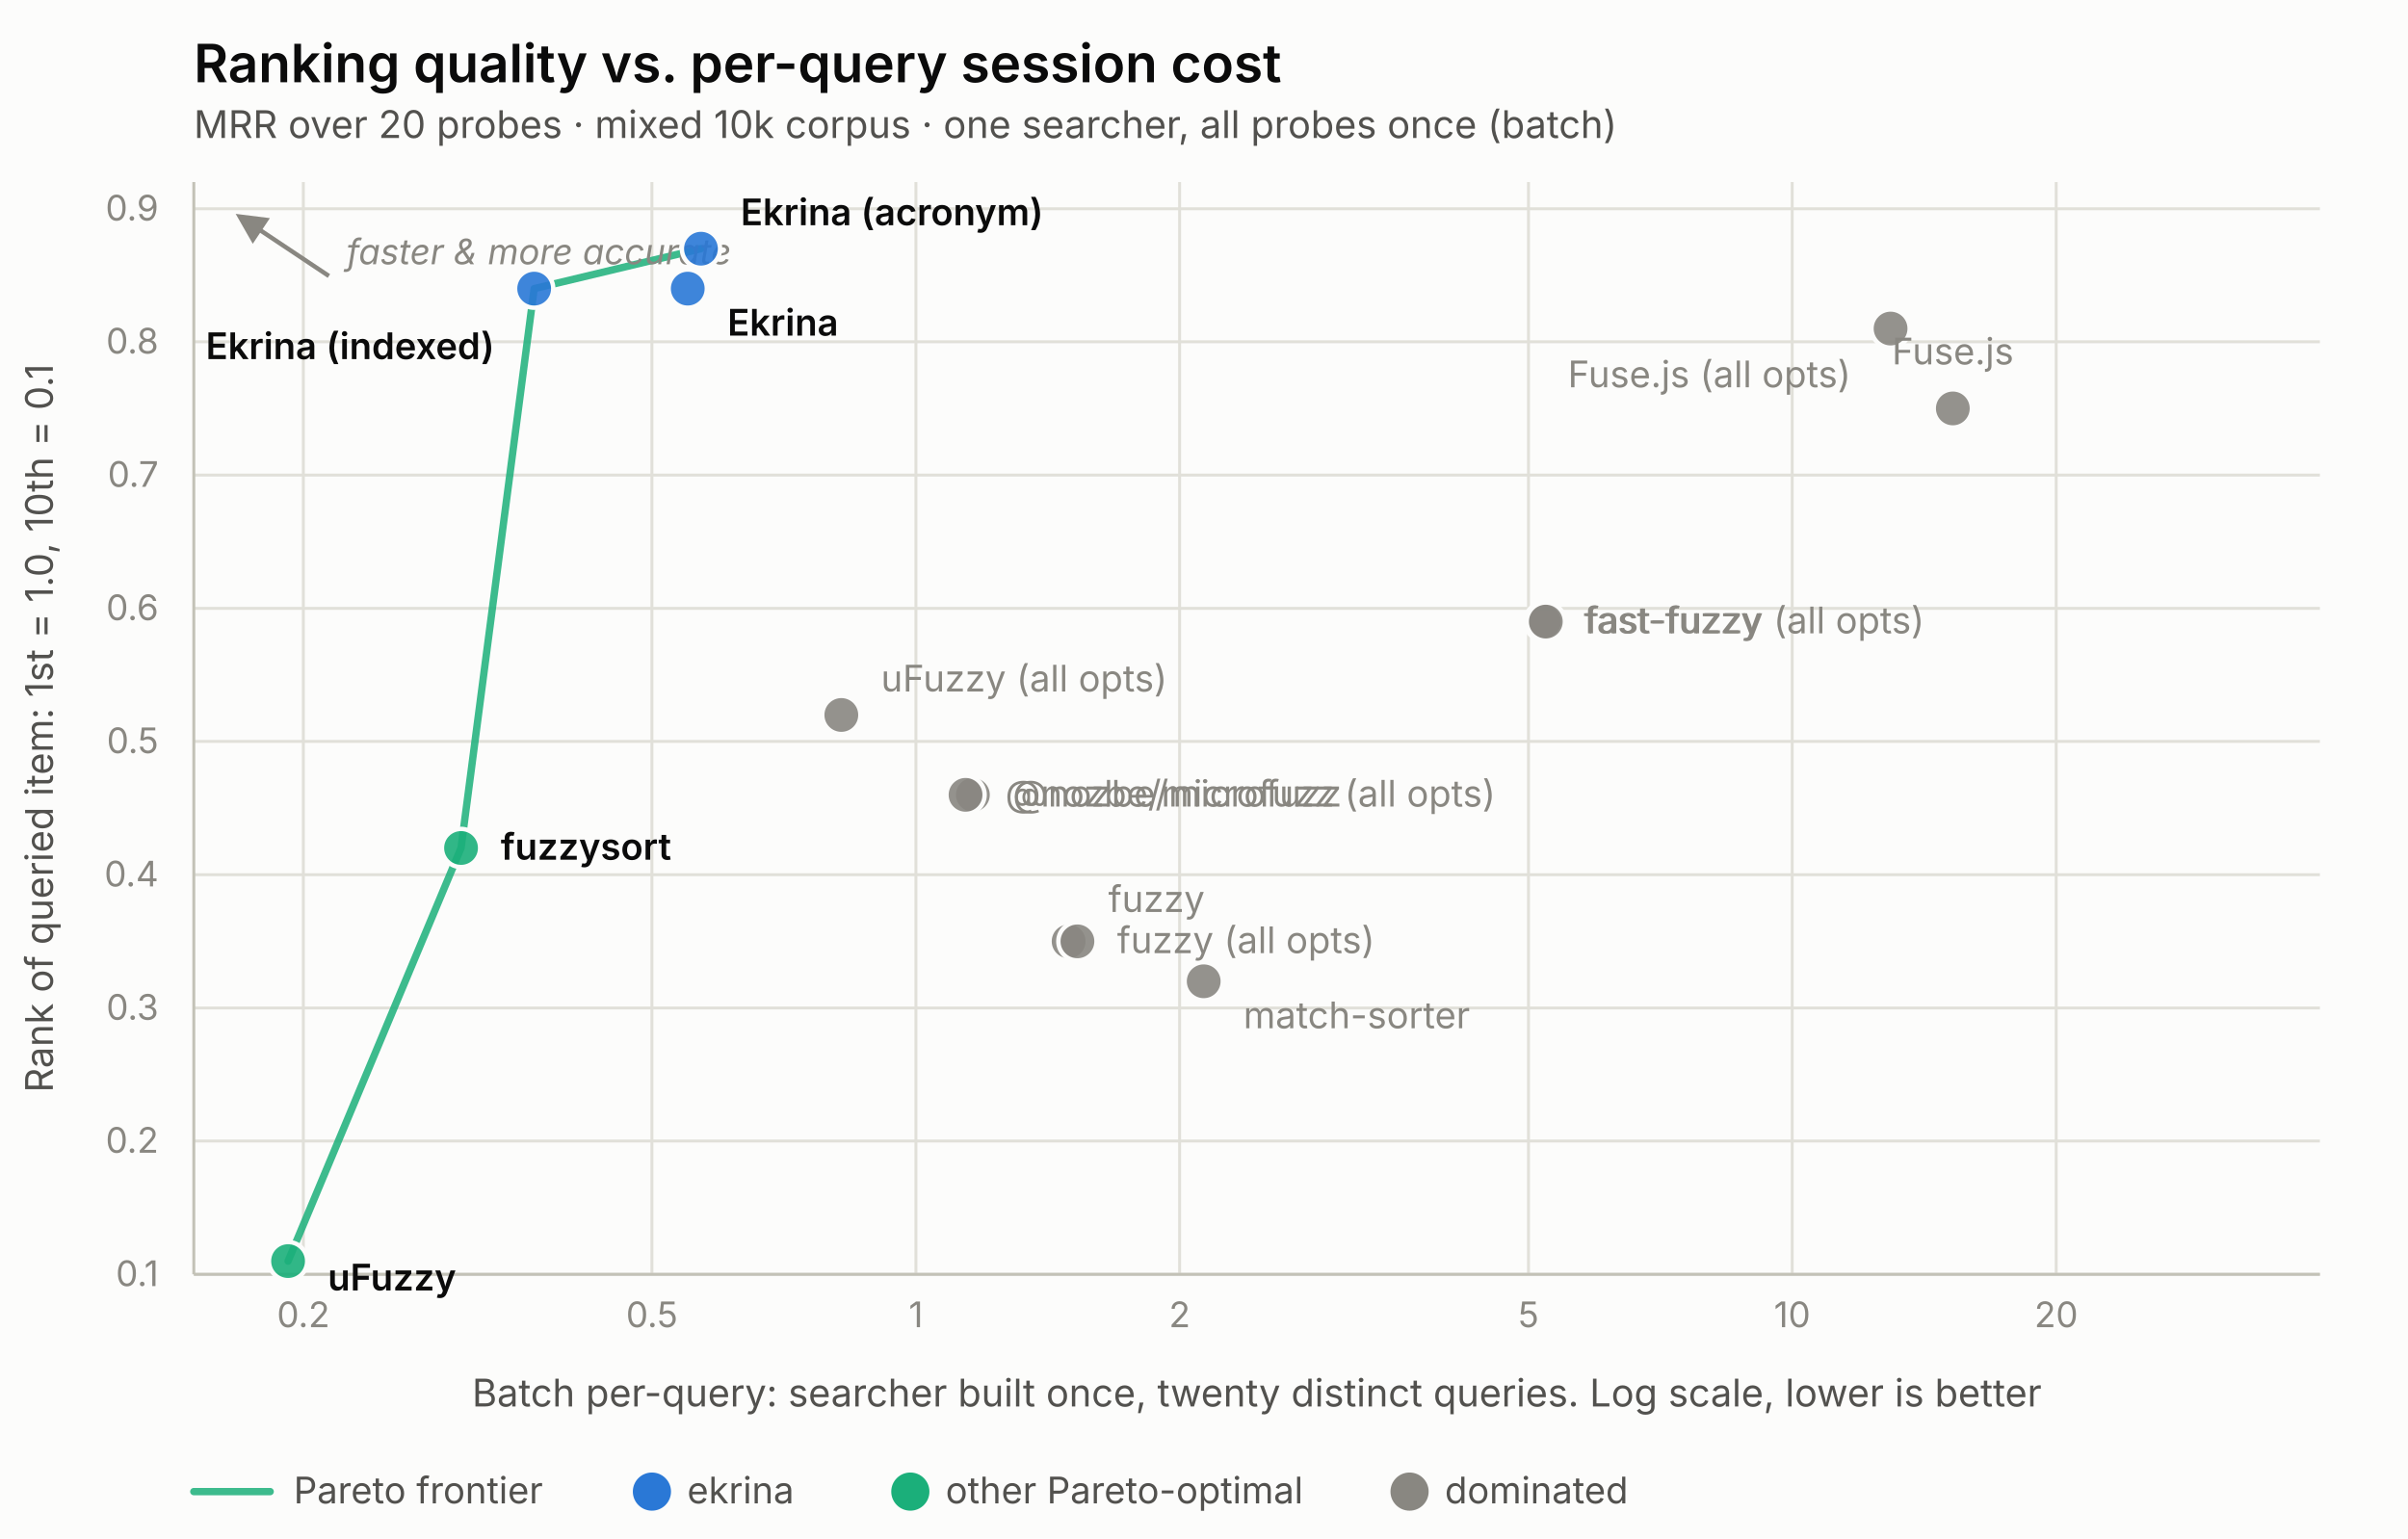
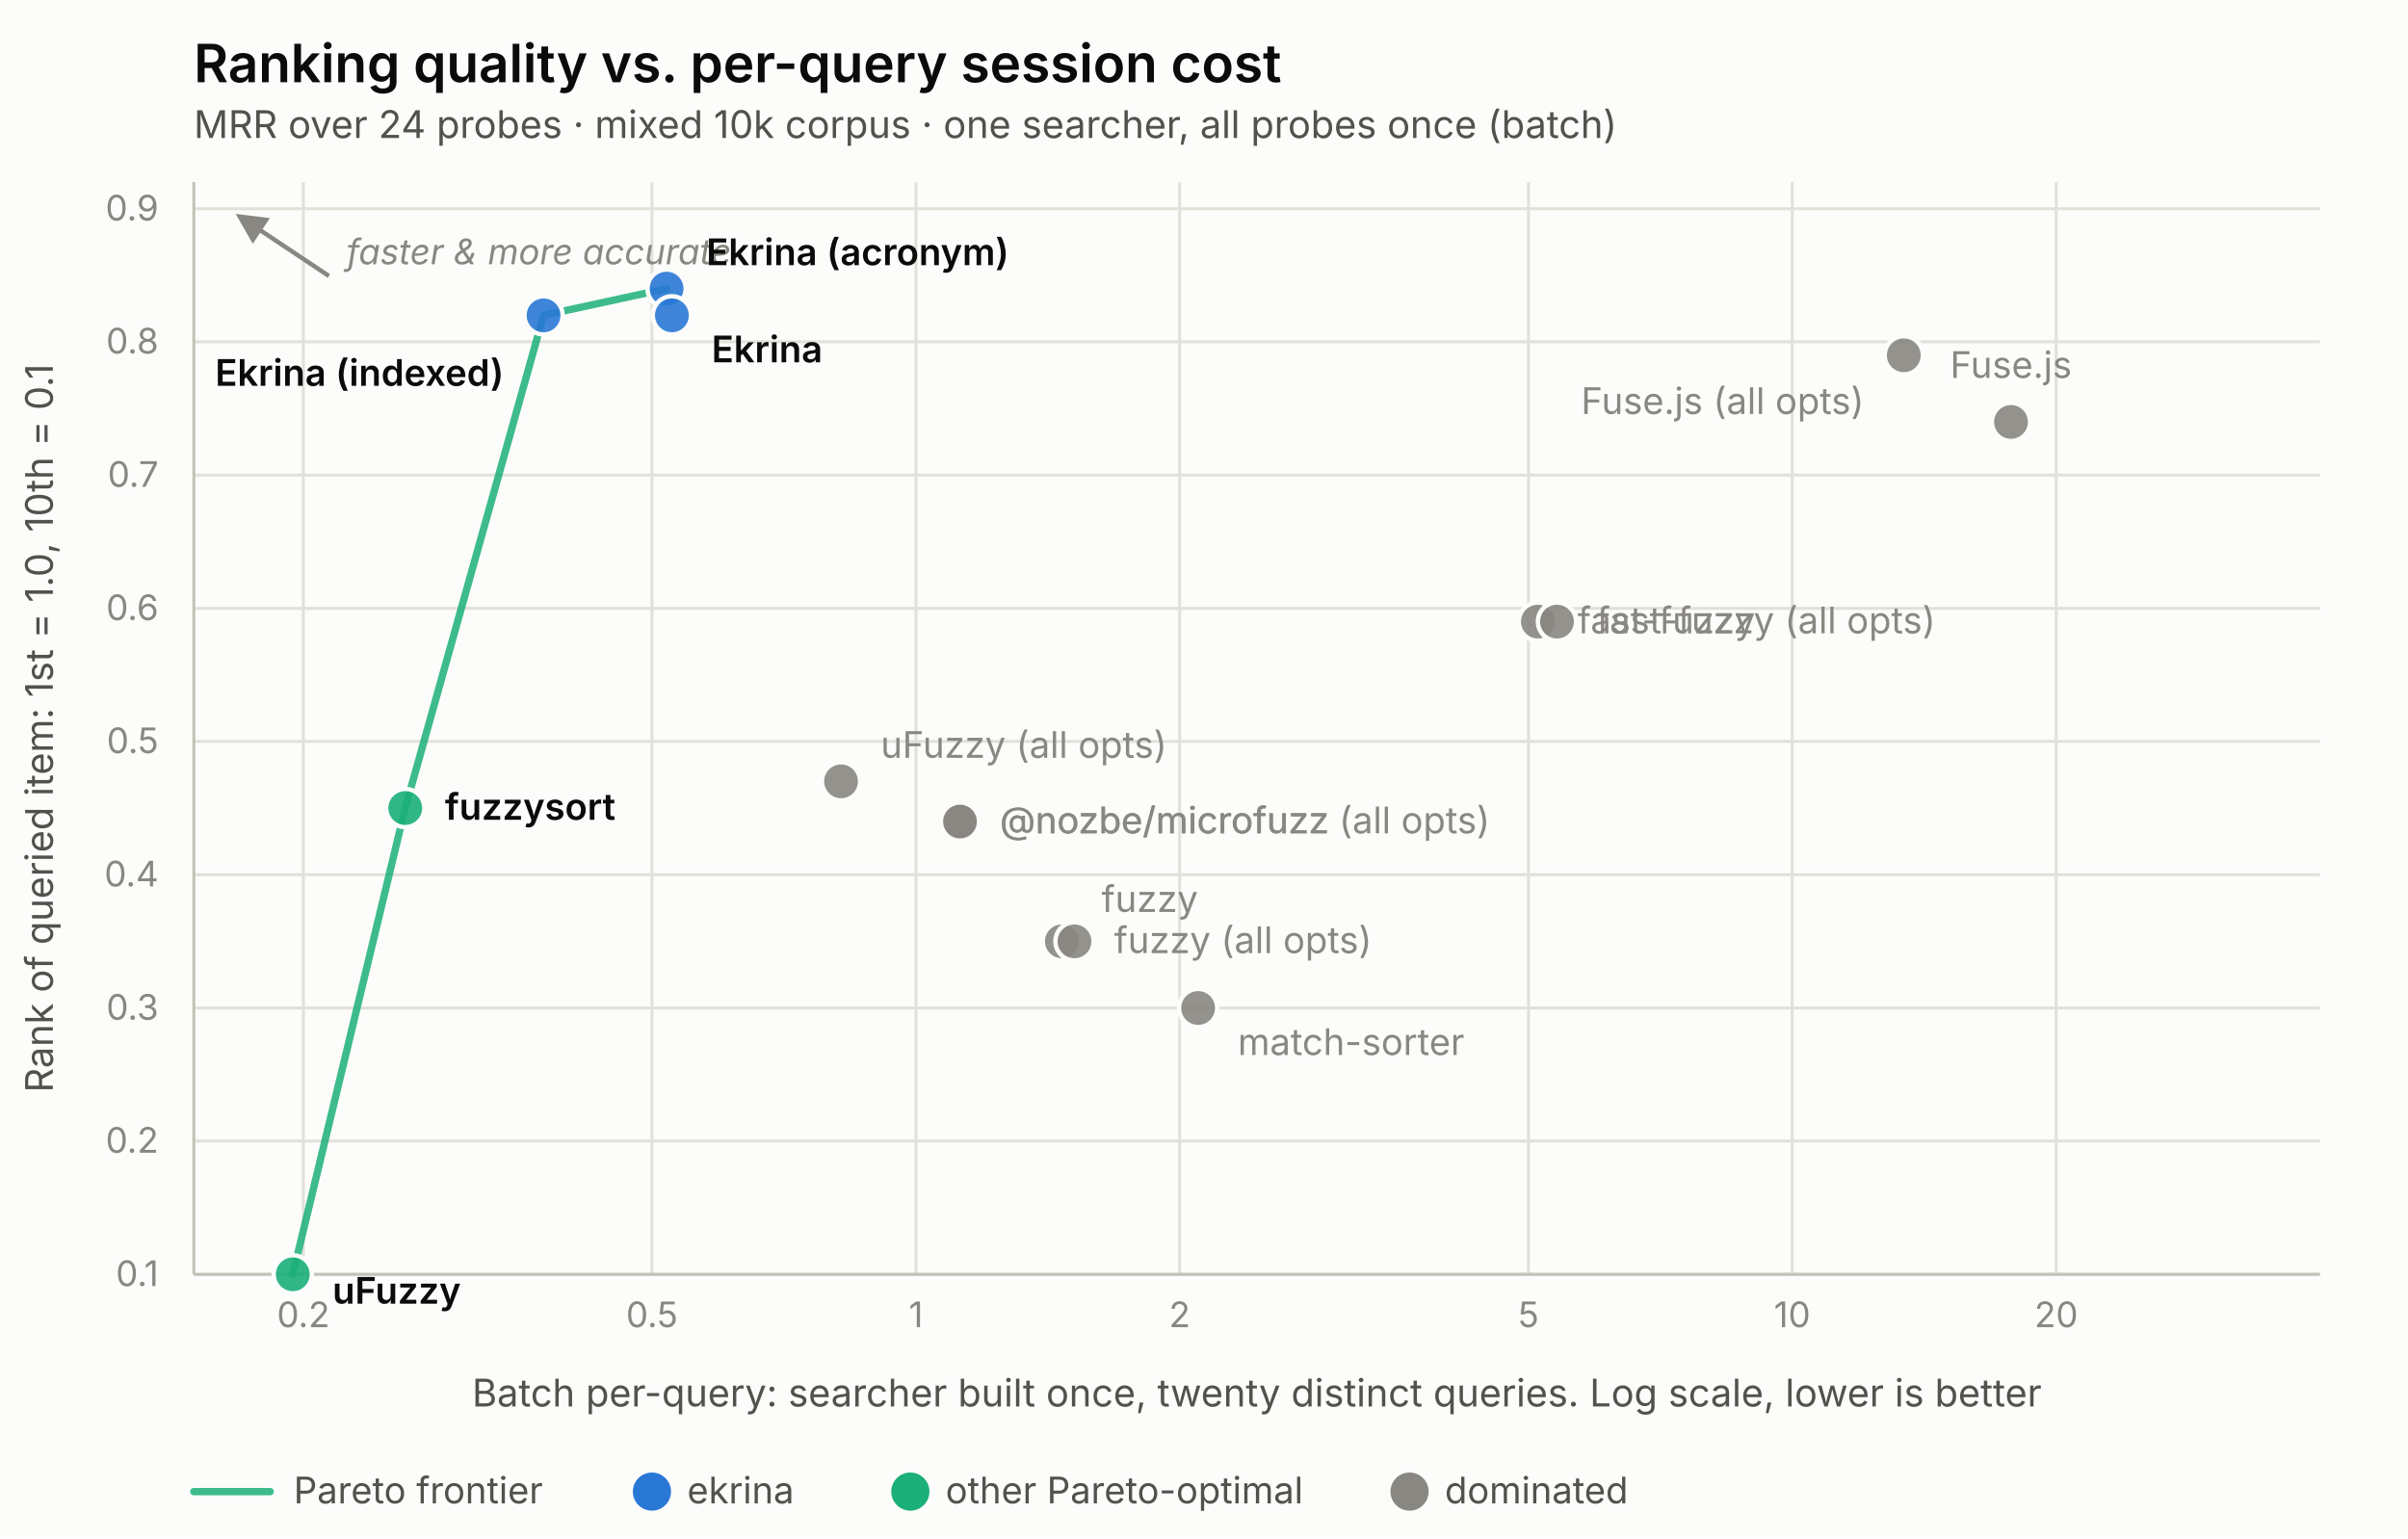
<svg xmlns="http://www.w3.org/2000/svg" viewBox="0 0 820 524" font-family="system-ui, -apple-system, 'Segoe UI', sans-serif" role="img" aria-labelledby="pareto-query-title pareto-query-desc">
  <defs>
    <marker id="arrow" viewBox="0 0 10 10" refX="8" refY="5" markerWidth="7" markerHeight="7" orient="auto-start-reverse">
      <path d="M0 0 L10 5 L0 10 z" fill="#898781" />
    </marker>
  </defs>
  <rect x="0" y="0" width="820" height="524" fill="#fcfcfb" />
  <text x="66" y="28" fill="#0b0b0b" font-size="18" font-weight="600">Ranking quality vs. per-query session cost</text>
-   <text x="66" y="47" fill="#52514e" font-size="13">MRR over 20 probes · mixed 10k corpus · one searcher, all probes once (batch)</text>
+   <text x="66" y="47" fill="#52514e" font-size="13">MRR over 24 probes · mixed 10k corpus · one searcher, all probes once (batch)</text>
  <g>
    <line x1="103.3" y1="62" x2="103.3" y2="434" stroke="#e1e0d9" />
    <line x1="222" y1="62" x2="222" y2="434" stroke="#e1e0d9" />
    <line x1="311.9" y1="62" x2="311.9" y2="434" stroke="#e1e0d9" />
    <line x1="401.7" y1="62" x2="401.7" y2="434" stroke="#e1e0d9" />
    <line x1="520.5" y1="62" x2="520.5" y2="434" stroke="#e1e0d9" />
    <line x1="610.3" y1="62" x2="610.3" y2="434" stroke="#e1e0d9" />
    <line x1="700.2" y1="62" x2="700.2" y2="434" stroke="#e1e0d9" />
    <line x1="66" y1="434" x2="790" y2="434" stroke="#e1e0d9" />
    <line x1="66" y1="388.6" x2="790" y2="388.6" stroke="#e1e0d9" />
    <line x1="66" y1="343.3" x2="790" y2="343.3" stroke="#e1e0d9" />
    <line x1="66" y1="297.9" x2="790" y2="297.9" stroke="#e1e0d9" />
    <line x1="66" y1="252.5" x2="790" y2="252.5" stroke="#e1e0d9" />
    <line x1="66" y1="207.2" x2="790" y2="207.2" stroke="#e1e0d9" />
    <line x1="66" y1="161.8" x2="790" y2="161.8" stroke="#e1e0d9" />
    <line x1="66" y1="116.4" x2="790" y2="116.4" stroke="#e1e0d9" />
    <line x1="66" y1="71.1" x2="790" y2="71.1" stroke="#e1e0d9" />
  </g>
  <line x1="66" y1="434" x2="790" y2="434" stroke="#c3c2b7" />
  <line x1="66" y1="62" x2="66" y2="434" stroke="#c3c2b7" />
  <g>
    <text x="103.3" y="452" text-anchor="middle" fill="#898781" font-size="12" font-variant-numeric="tabular-nums">0.2</text>
    <text x="222" y="452" text-anchor="middle" fill="#898781" font-size="12" font-variant-numeric="tabular-nums">0.5</text>
    <text x="311.9" y="452" text-anchor="middle" fill="#898781" font-size="12" font-variant-numeric="tabular-nums">1</text>
    <text x="401.7" y="452" text-anchor="middle" fill="#898781" font-size="12" font-variant-numeric="tabular-nums">2</text>
    <text x="520.5" y="452" text-anchor="middle" fill="#898781" font-size="12" font-variant-numeric="tabular-nums">5</text>
    <text x="610.3" y="452" text-anchor="middle" fill="#898781" font-size="12" font-variant-numeric="tabular-nums">10</text>
    <text x="700.2" y="452" text-anchor="middle" fill="#898781" font-size="12" font-variant-numeric="tabular-nums">20</text>
  </g>
  <g>
    <text x="54" y="438" text-anchor="end" fill="#898781" font-size="12" font-variant-numeric="tabular-nums">0.1</text>
    <text x="54" y="392.6" text-anchor="end" fill="#898781" font-size="12" font-variant-numeric="tabular-nums">0.2</text>
    <text x="54" y="347.3" text-anchor="end" fill="#898781" font-size="12" font-variant-numeric="tabular-nums">0.3</text>
    <text x="54" y="301.9" text-anchor="end" fill="#898781" font-size="12" font-variant-numeric="tabular-nums">0.4</text>
    <text x="54" y="256.5" text-anchor="end" fill="#898781" font-size="12" font-variant-numeric="tabular-nums">0.5</text>
    <text x="54" y="211.2" text-anchor="end" fill="#898781" font-size="12" font-variant-numeric="tabular-nums">0.6</text>
    <text x="54" y="165.8" text-anchor="end" fill="#898781" font-size="12" font-variant-numeric="tabular-nums">0.7</text>
    <text x="54" y="120.4" text-anchor="end" fill="#898781" font-size="12" font-variant-numeric="tabular-nums">0.8</text>
    <text x="54" y="75.1" text-anchor="end" fill="#898781" font-size="12" font-variant-numeric="tabular-nums">0.9</text>
  </g>
  <text x="428" y="479" text-anchor="middle" fill="#52514e" font-size="13">Batch per-query: searcher built once, twenty distinct queries. Log scale, lower is better</text>
  <text transform="translate(18,248) rotate(-90)" text-anchor="middle" fill="#52514e" font-size="13">Rank of queried item: 1st = 1.0, 10th = 0.1</text>
-   <path d="M98.1 429.5 L157 288.8 L181.9 98.3 L238.7 84.7" fill="none" stroke="#1baf7a" stroke-width="2.5" stroke-linejoin="round" stroke-linecap="round" opacity="0.85" />
+   <path d="M99.7 434 L138 275.2 L185.1 107.4 L227 98.3" fill="none" stroke="#1baf7a" stroke-width="2.5" stroke-linejoin="round" stroke-linecap="round" opacity="0.85" />
  <g transform="translate(78,70)">
    <line x1="34" y1="24" x2="4" y2="4" stroke="#898781" stroke-width="1.5" marker-end="url(#arrow)" />
    <text x="40" y="20" fill="#898781" font-size="12" font-style="italic">faster &amp; more accurate</text>
  </g>
  <g>
-     <circle cx="238.7" cy="84.7" r="6.5" fill="#2a78d6" fill-opacity="0.9" stroke="#fcfcfb" stroke-width="1.5" />
-     <circle cx="234.2" cy="98.3" r="6.5" fill="#2a78d6" fill-opacity="0.9" stroke="#fcfcfb" stroke-width="1.5" />
-     <circle cx="181.9" cy="98.3" r="6.5" fill="#2a78d6" fill-opacity="0.9" stroke="#fcfcfb" stroke-width="1.5" />
-     <circle cx="643.8" cy="111.9" r="6.5" fill="#898781" fill-opacity="0.9" stroke="#fcfcfb" stroke-width="1.5" />
-     <circle cx="665" cy="139.1" r="6.5" fill="#898781" fill-opacity="0.9" stroke="#fcfcfb" stroke-width="1.5" />
-     <circle cx="525.8" cy="211.7" r="6.5" fill="#898781" fill-opacity="0.9" stroke="#fcfcfb" stroke-width="1.5" />
-     <circle cx="526.4" cy="211.7" r="6.5" fill="#898781" fill-opacity="0.9" stroke="#fcfcfb" stroke-width="1.5" />
-     <circle cx="286.5" cy="243.5" r="6.5" fill="#898781" fill-opacity="0.9" stroke="#fcfcfb" stroke-width="1.5" />
-     <circle cx="331.3" cy="270.7" r="6.5" fill="#898781" fill-opacity="0.9" stroke="#fcfcfb" stroke-width="1.5" />
-     <circle cx="328.8" cy="270.7" r="6.5" fill="#898781" fill-opacity="0.9" stroke="#fcfcfb" stroke-width="1.5" />
-     <circle cx="157" cy="288.8" r="6.5" fill="#1baf7a" fill-opacity="0.9" stroke="#fcfcfb" stroke-width="1.5" />
-     <circle cx="363.9" cy="320.6" r="6.5" fill="#898781" fill-opacity="0.9" stroke="#fcfcfb" stroke-width="1.5" />
-     <circle cx="366.9" cy="320.6" r="6.5" fill="#898781" fill-opacity="0.9" stroke="#fcfcfb" stroke-width="1.5" />
-     <circle cx="409.9" cy="334.2" r="6.5" fill="#898781" fill-opacity="0.9" stroke="#fcfcfb" stroke-width="1.5" />
-     <circle cx="98.1" cy="429.5" r="6.5" fill="#1baf7a" fill-opacity="0.9" stroke="#fcfcfb" stroke-width="1.5" />
+     <circle cx="227" cy="98.3" r="6.5" fill="#2a78d6" fill-opacity="0.9" stroke="#fcfcfb" stroke-width="1.5" />
+     <circle cx="228.8" cy="107.4" r="6.5" fill="#2a78d6" fill-opacity="0.9" stroke="#fcfcfb" stroke-width="1.5" />
+     <circle cx="185.1" cy="107.4" r="6.5" fill="#2a78d6" fill-opacity="0.9" stroke="#fcfcfb" stroke-width="1.5" />
+     <circle cx="648.3" cy="121" r="6.5" fill="#898781" fill-opacity="0.9" stroke="#fcfcfb" stroke-width="1.5" />
+     <circle cx="684.8" cy="143.7" r="6.5" fill="#898781" fill-opacity="0.9" stroke="#fcfcfb" stroke-width="1.5" />
+     <circle cx="523.7" cy="211.7" r="6.5" fill="#898781" fill-opacity="0.9" stroke="#fcfcfb" stroke-width="1.5" />
+     <circle cx="530.2" cy="211.7" r="6.5" fill="#898781" fill-opacity="0.9" stroke="#fcfcfb" stroke-width="1.5" />
+     <circle cx="286.4" cy="266.1" r="6.5" fill="#898781" fill-opacity="0.9" stroke="#fcfcfb" stroke-width="1.5" />
+     <circle cx="138" cy="275.2" r="6.5" fill="#1baf7a" fill-opacity="0.9" stroke="#fcfcfb" stroke-width="1.5" />
+     <circle cx="327.1" cy="279.8" r="6.5" fill="#898781" fill-opacity="0.9" stroke="#fcfcfb" stroke-width="1.5" />
+     <circle cx="326.9" cy="279.8" r="6.5" fill="#898781" fill-opacity="0.9" stroke="#fcfcfb" stroke-width="1.5" />
+     <circle cx="361.6" cy="320.6" r="6.5" fill="#898781" fill-opacity="0.9" stroke="#fcfcfb" stroke-width="1.5" />
+     <circle cx="365.9" cy="320.6" r="6.5" fill="#898781" fill-opacity="0.9" stroke="#fcfcfb" stroke-width="1.5" />
+     <circle cx="408" cy="343.3" r="6.5" fill="#898781" fill-opacity="0.9" stroke="#fcfcfb" stroke-width="1.5" />
+     <circle cx="99.7" cy="434" r="6.5" fill="#1baf7a" fill-opacity="0.9" stroke="#fcfcfb" stroke-width="1.5" />
  </g>
  <g>
-     <text x="252.2" y="76.7" text-anchor="start" fill="#0b0b0b" font-size="12.5" font-weight="600">Ekrina (acronym)</text>
-     <text x="247.7" y="114.3" text-anchor="start" fill="#0b0b0b" font-size="12.5" font-weight="600">Ekrina</text>
-     <text x="168.4" y="122.3" text-anchor="end" fill="#0b0b0b" font-size="12.5" font-weight="600">Ekrina (indexed)</text>
-     <text x="665" y="124.1" text-anchor="middle" fill="#898781" font-size="12.5">Fuse.js</text>
-     <text x="630.3" y="131.9" text-anchor="end" fill="#898781" font-size="12.5">Fuse.js (all opts)</text>
-     <text x="539.3" y="215.7" text-anchor="start" fill="#898781" font-size="12.5">fast-fuzzy</text>
-     <text x="539.9" y="215.7" text-anchor="start" fill="#898781" font-size="12.5">fast-fuzzy (all opts)</text>
-     <text x="300" y="235.5" text-anchor="start" fill="#898781" font-size="12.5">uFuzzy (all opts)</text>
-     <text x="344.8" y="274.7" text-anchor="start" fill="#898781" font-size="12.5">@nozbe/microfuzz</text>
-     <text x="342.3" y="274.7" text-anchor="start" fill="#898781" font-size="12.5">@nozbe/microfuzz (all opts)</text>
-     <text x="170.5" y="292.8" text-anchor="start" fill="#0b0b0b" font-size="12.5" font-weight="600">fuzzysort</text>
-     <text x="377.4" y="310.6" text-anchor="start" fill="#898781" font-size="12.5">fuzzy</text>
-     <text x="380.4" y="324.6" text-anchor="start" fill="#898781" font-size="12.5">fuzzy (all opts)</text>
-     <text x="423.4" y="350.2" text-anchor="start" fill="#898781" font-size="12.5">match-sorter</text>
-     <text x="111.6" y="439.5" text-anchor="start" fill="#0b0b0b" font-size="12.5" font-weight="600">uFuzzy</text>
+     <text x="240.5" y="90.3" text-anchor="start" fill="#0b0b0b" font-size="12.5" font-weight="600">Ekrina (acronym)</text>
+     <text x="242.3" y="123.4" text-anchor="start" fill="#0b0b0b" font-size="12.5" font-weight="600">Ekrina</text>
+     <text x="684.8" y="128.7" text-anchor="middle" fill="#898781" font-size="12.5">Fuse.js</text>
+     <text x="171.6" y="131.4" text-anchor="end" fill="#0b0b0b" font-size="12.5" font-weight="600">Ekrina (indexed)</text>
+     <text x="634.8" y="141" text-anchor="end" fill="#898781" font-size="12.5">Fuse.js (all opts)</text>
+     <text x="537.2" y="215.7" text-anchor="start" fill="#898781" font-size="12.5">fast-fuzzy</text>
+     <text x="543.7" y="215.7" text-anchor="start" fill="#898781" font-size="12.5">fast-fuzzy (all opts)</text>
+     <text x="299.9" y="258.1" text-anchor="start" fill="#898781" font-size="12.5">uFuzzy (all opts)</text>
+     <text x="151.5" y="279.2" text-anchor="start" fill="#0b0b0b" font-size="12.5" font-weight="600">fuzzysort</text>
+     <text x="340.6" y="283.8" text-anchor="start" fill="#898781" font-size="12.5">@nozbe/microfuzz</text>
+     <text x="340.4" y="283.8" text-anchor="start" fill="#898781" font-size="12.5">@nozbe/microfuzz (all opts)</text>
+     <text x="375.1" y="310.6" text-anchor="start" fill="#898781" font-size="12.5">fuzzy</text>
+     <text x="379.4" y="324.6" text-anchor="start" fill="#898781" font-size="12.5">fuzzy (all opts)</text>
+     <text x="421.5" y="359.3" text-anchor="start" fill="#898781" font-size="12.5">match-sorter</text>
+     <text x="113.2" y="444" text-anchor="start" fill="#0b0b0b" font-size="12.5" font-weight="600">uFuzzy</text>
  </g>
  <g>
    <line x1="66" y1="508" x2="92" y2="508" stroke="#1baf7a" stroke-width="2.5" stroke-linecap="round" opacity="0.85" />
    <text x="100" y="512" fill="#52514e" font-size="12.5">Pareto frontier</text>
    <circle cx="222" cy="508" r="6.5" fill="#2a78d6" />
    <text x="234" y="512" fill="#52514e" font-size="12.5">ekrina</text>
    <circle cx="310" cy="508" r="6.5" fill="#1baf7a" />
    <text x="322" y="512" fill="#52514e" font-size="12.5">other Pareto-optimal</text>
    <circle cx="480" cy="508" r="6.5" fill="#898781" />
    <text x="492" y="512" fill="#52514e" font-size="12.5">dominated</text>
  </g>
</svg>
